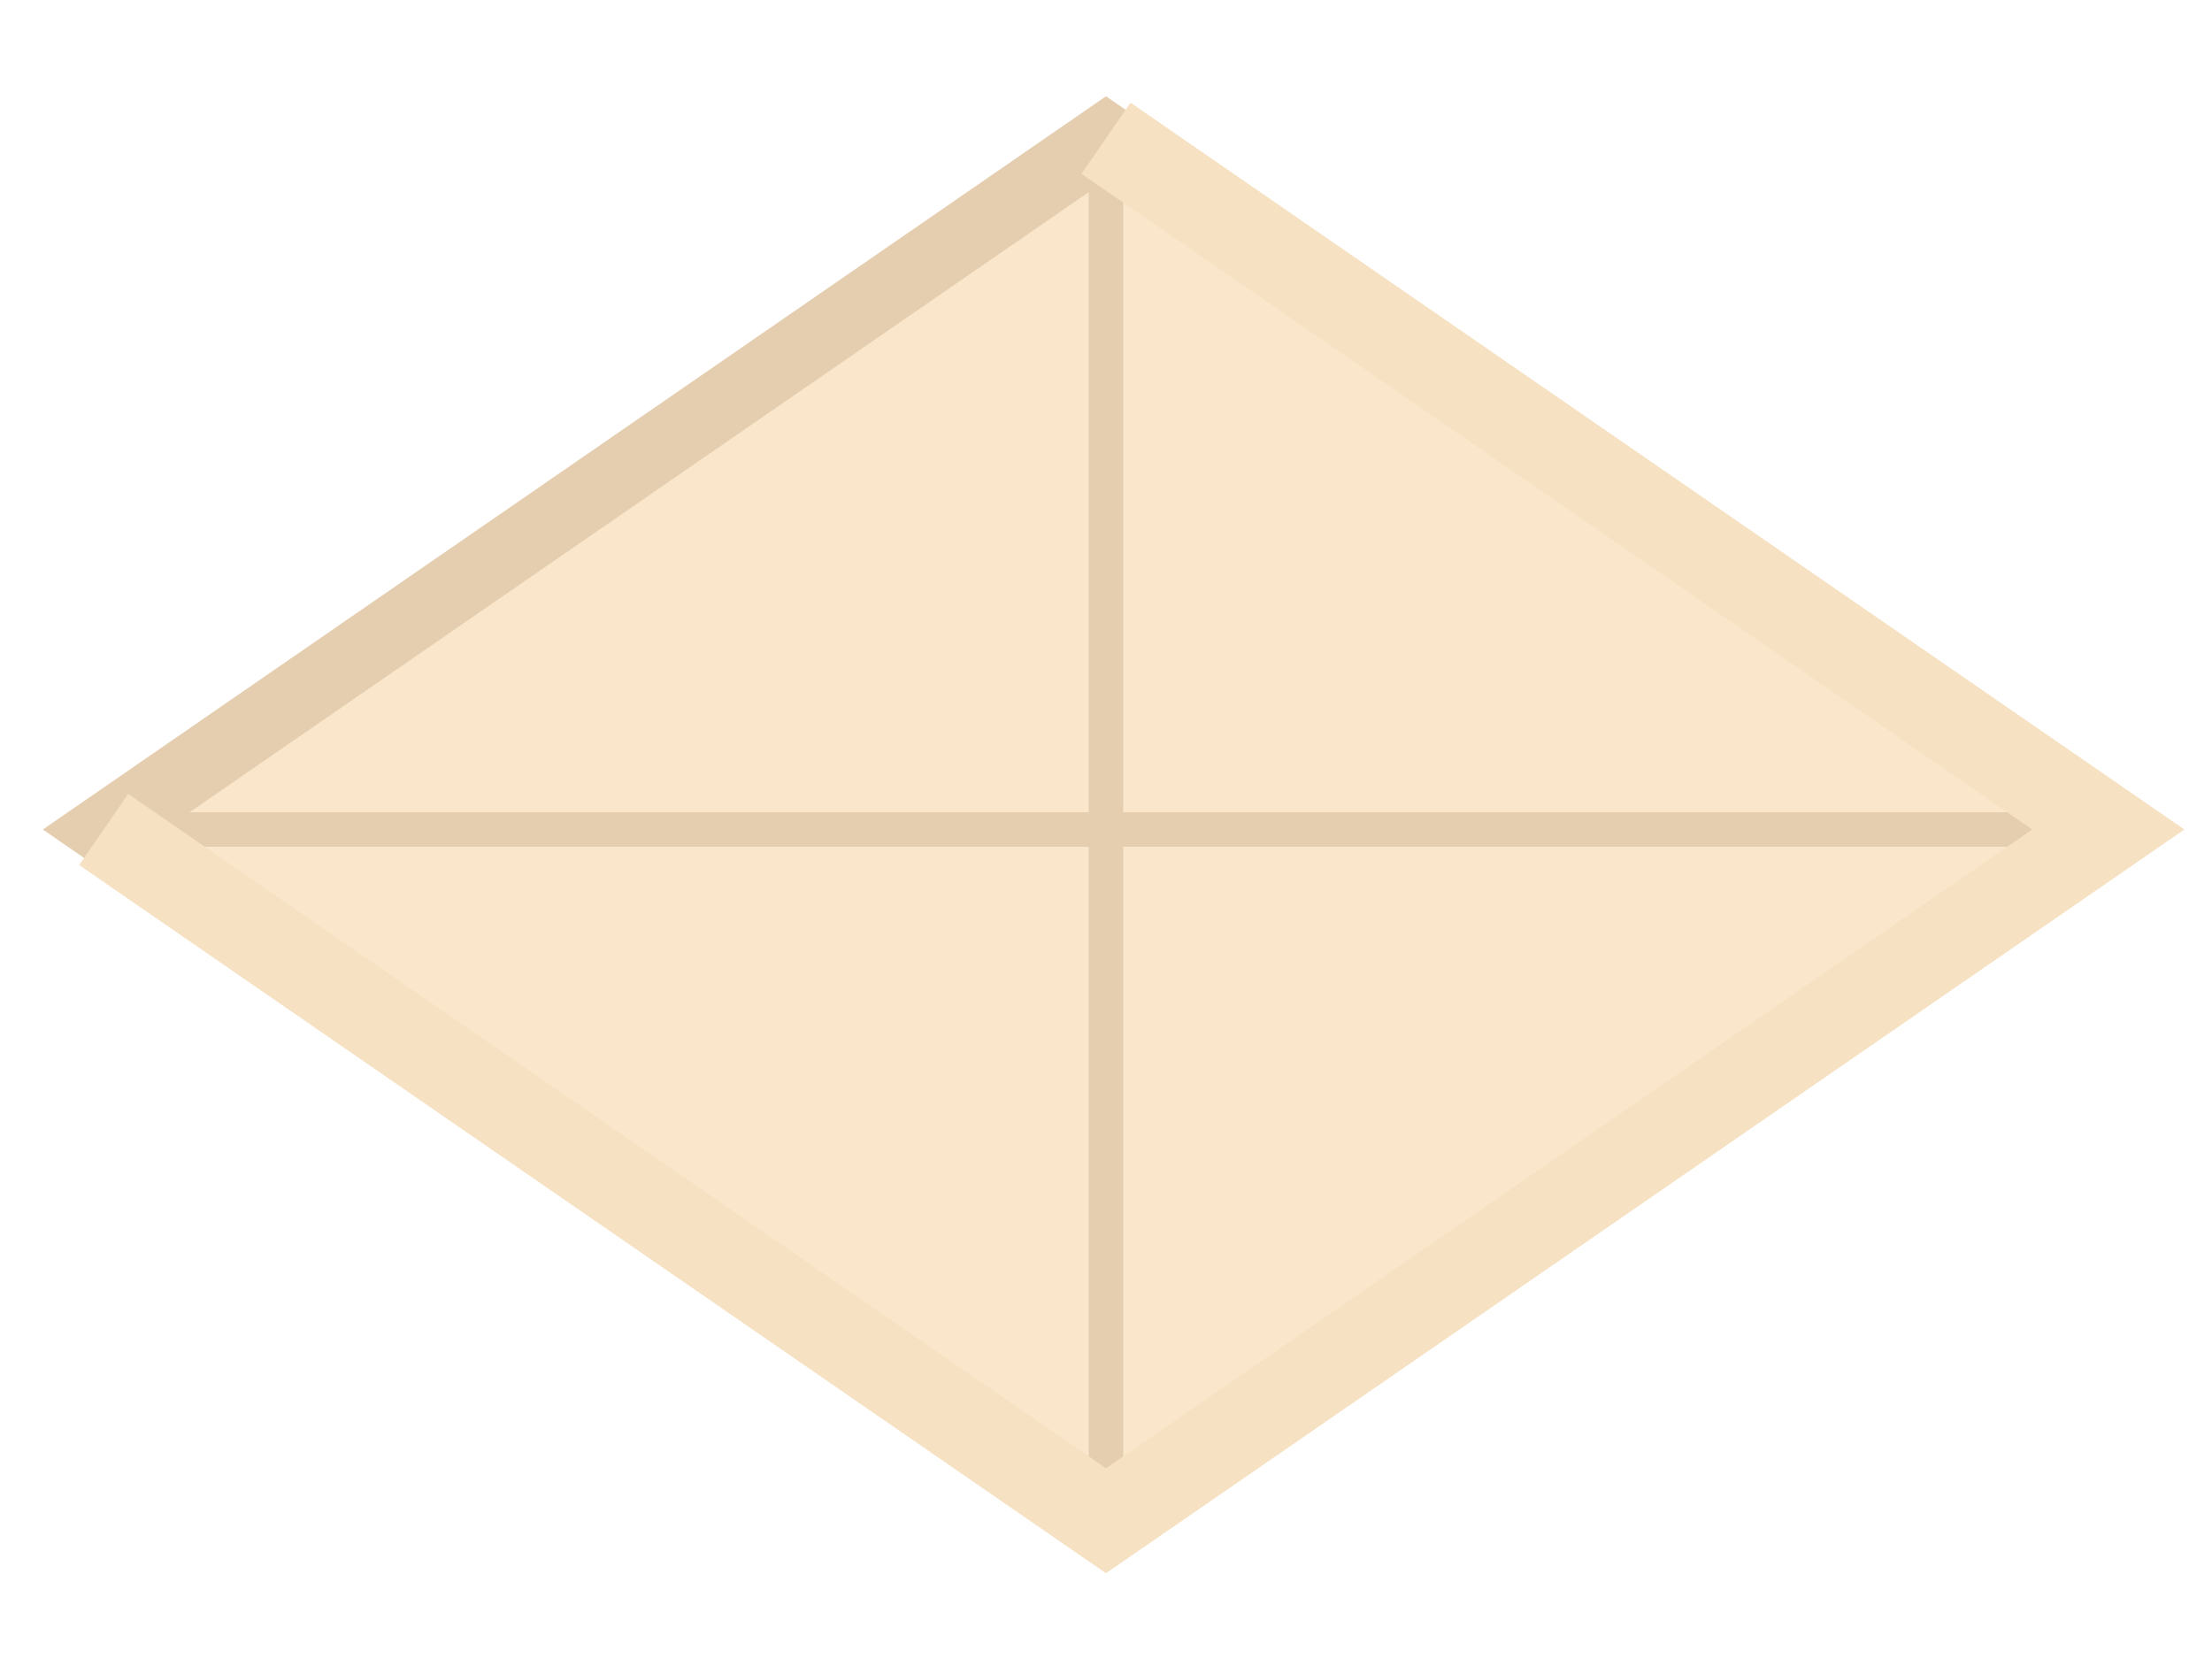
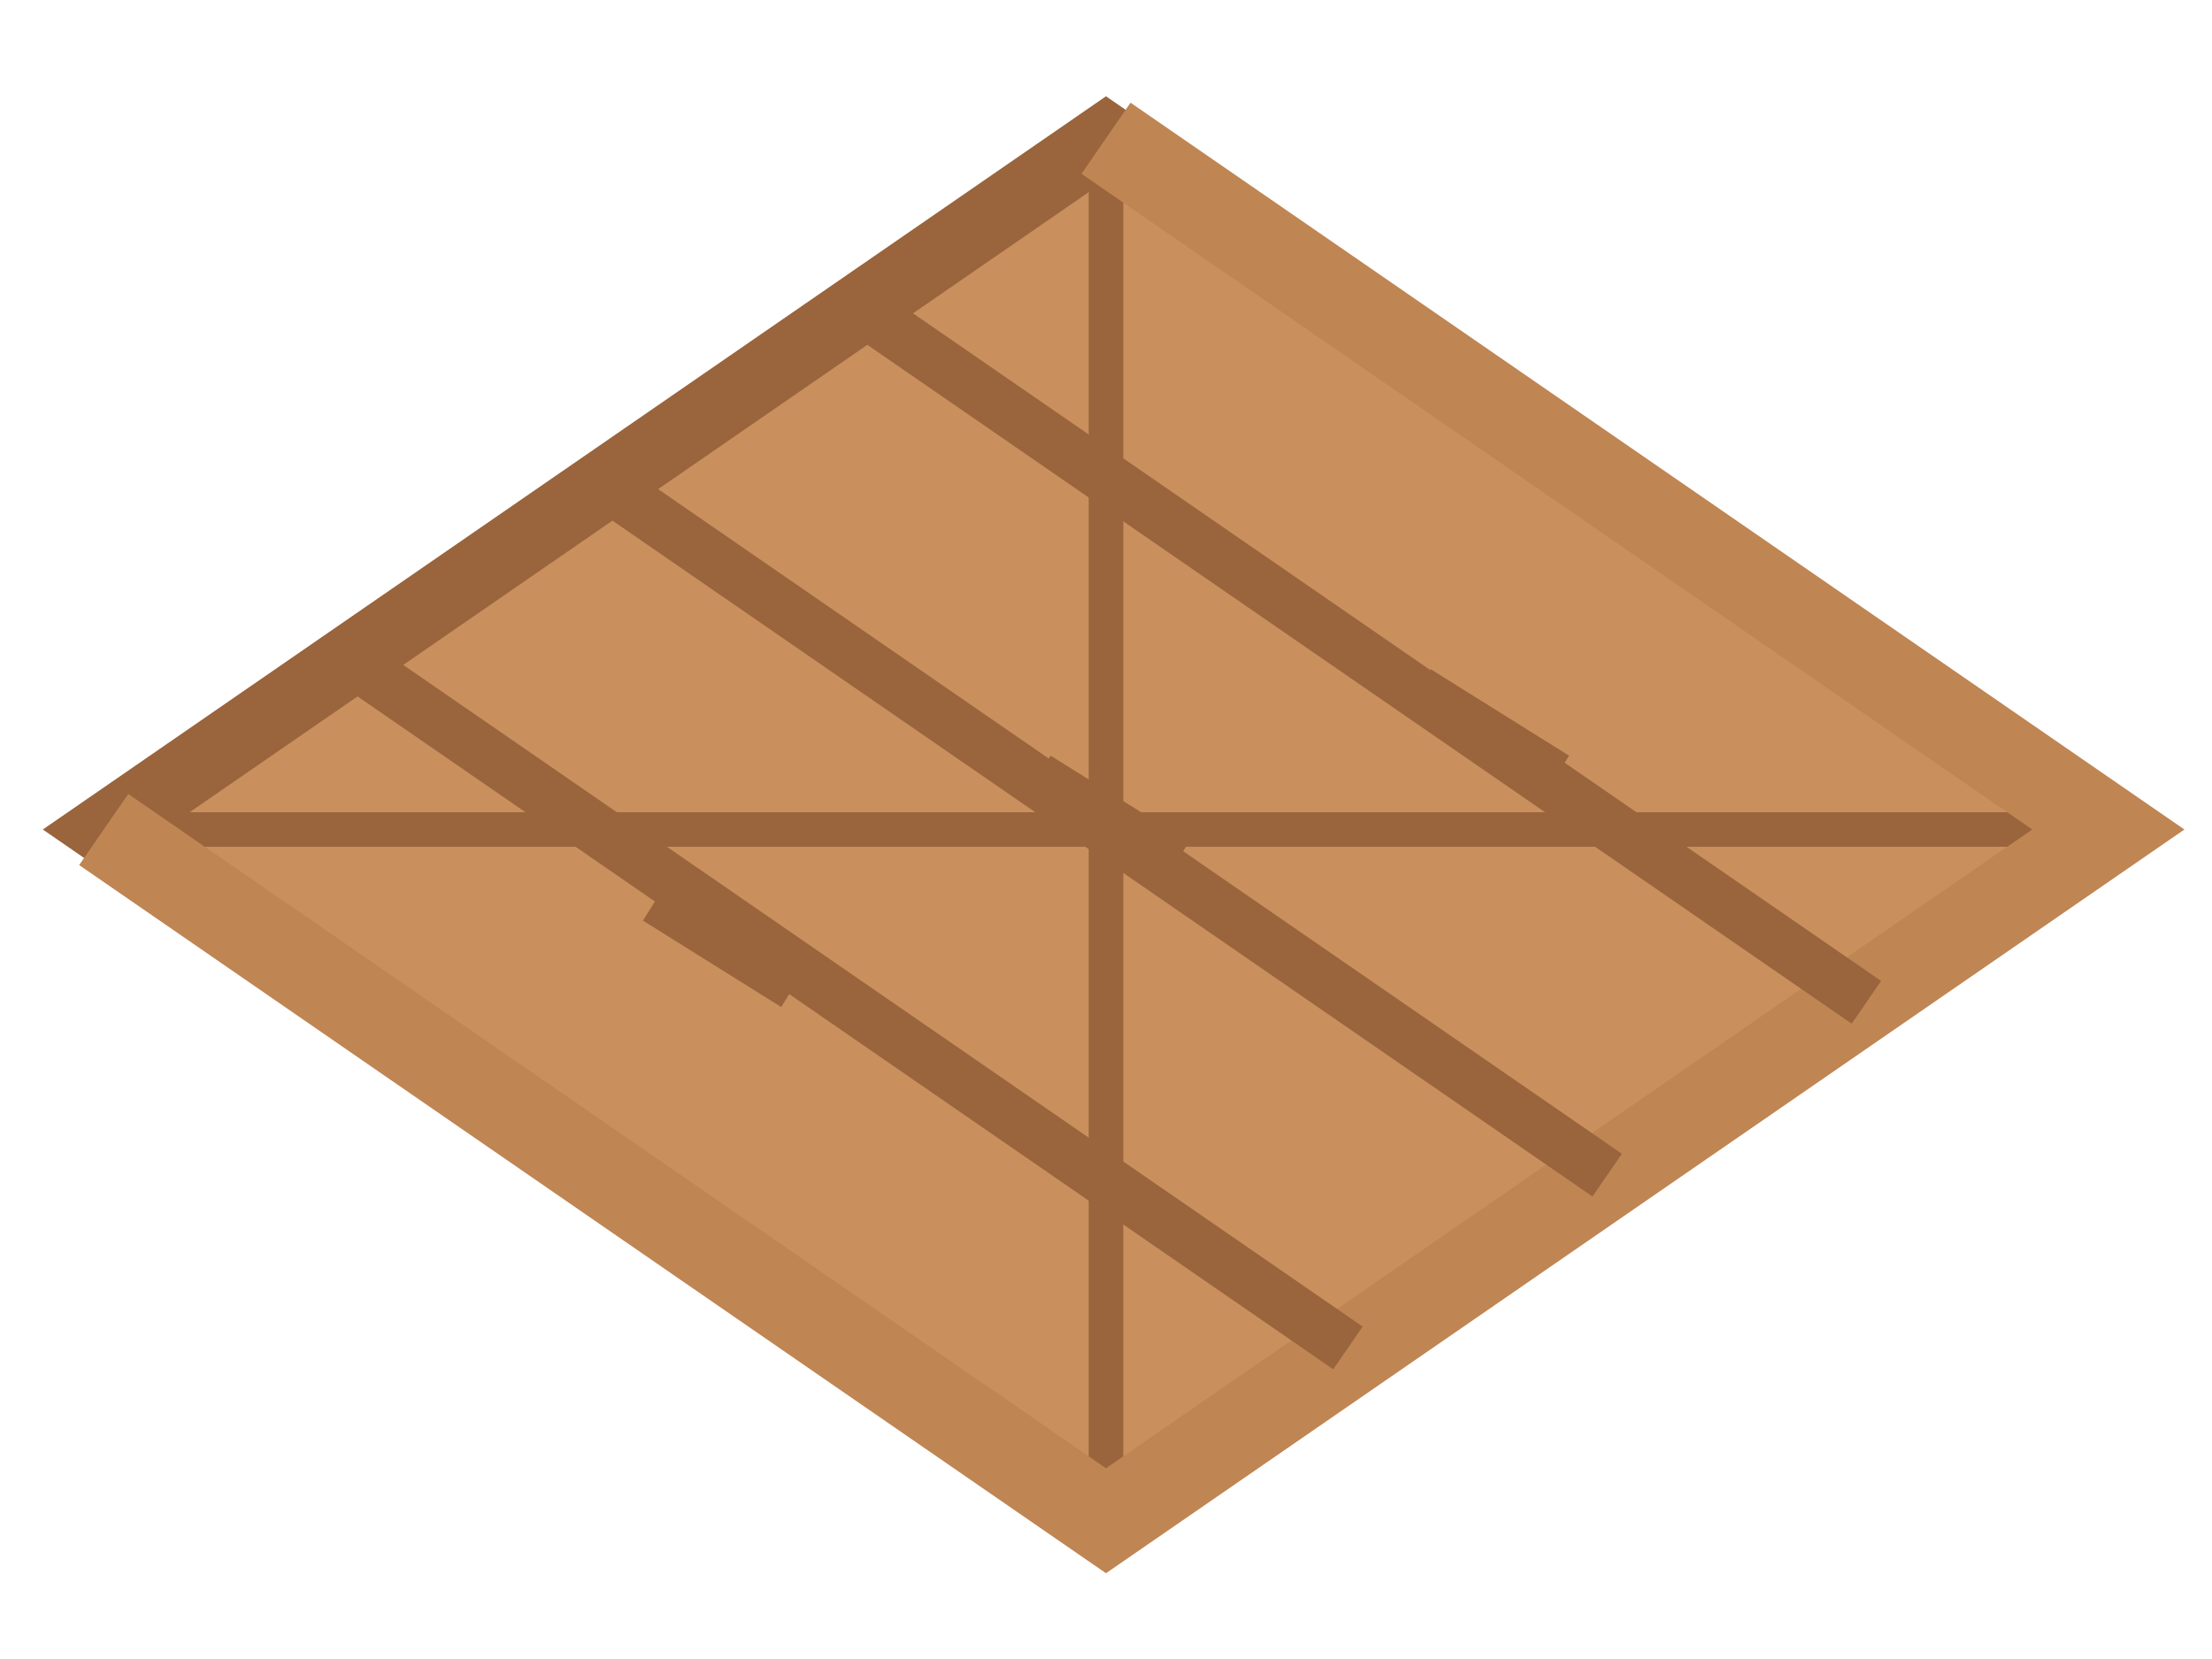
<svg xmlns="http://www.w3.org/2000/svg" width="128" height="96" viewBox="0 0 128 96">
-   <path d="M64 8L122 48 64 88 6 48z" fill="#fae7cb" stroke="#e5ceb0" stroke-width="4" />
-   <path d="M64 8v80M6 48h116" stroke="#e5ceb0" stroke-width="2" />
-   <path d="M64 8L122 48 64 88 6 48" fill="none" stroke="#f6e1c2" stroke-width="5" />
+   <path d="M64 8L122 48 64 88 6 48z" fill="#c98f5d" stroke="#9a643c" stroke-width="4" />
+   <path d="M64 8v80M6 48h116" stroke="#9a643c" stroke-width="2" />
+   <path d="M64 8L122 48 64 88 6 48" fill="none" stroke="#bf8553" stroke-width="5" />
+   <path d="M35 28L93 68M20 38L78 78M50 18L108 58" stroke="#9a643c" stroke-width="3" />
+   <path d="M60 45l8 5M38 52l8 5M82 40l8 5" stroke="#9a643c" stroke-width="3" />
</svg>
